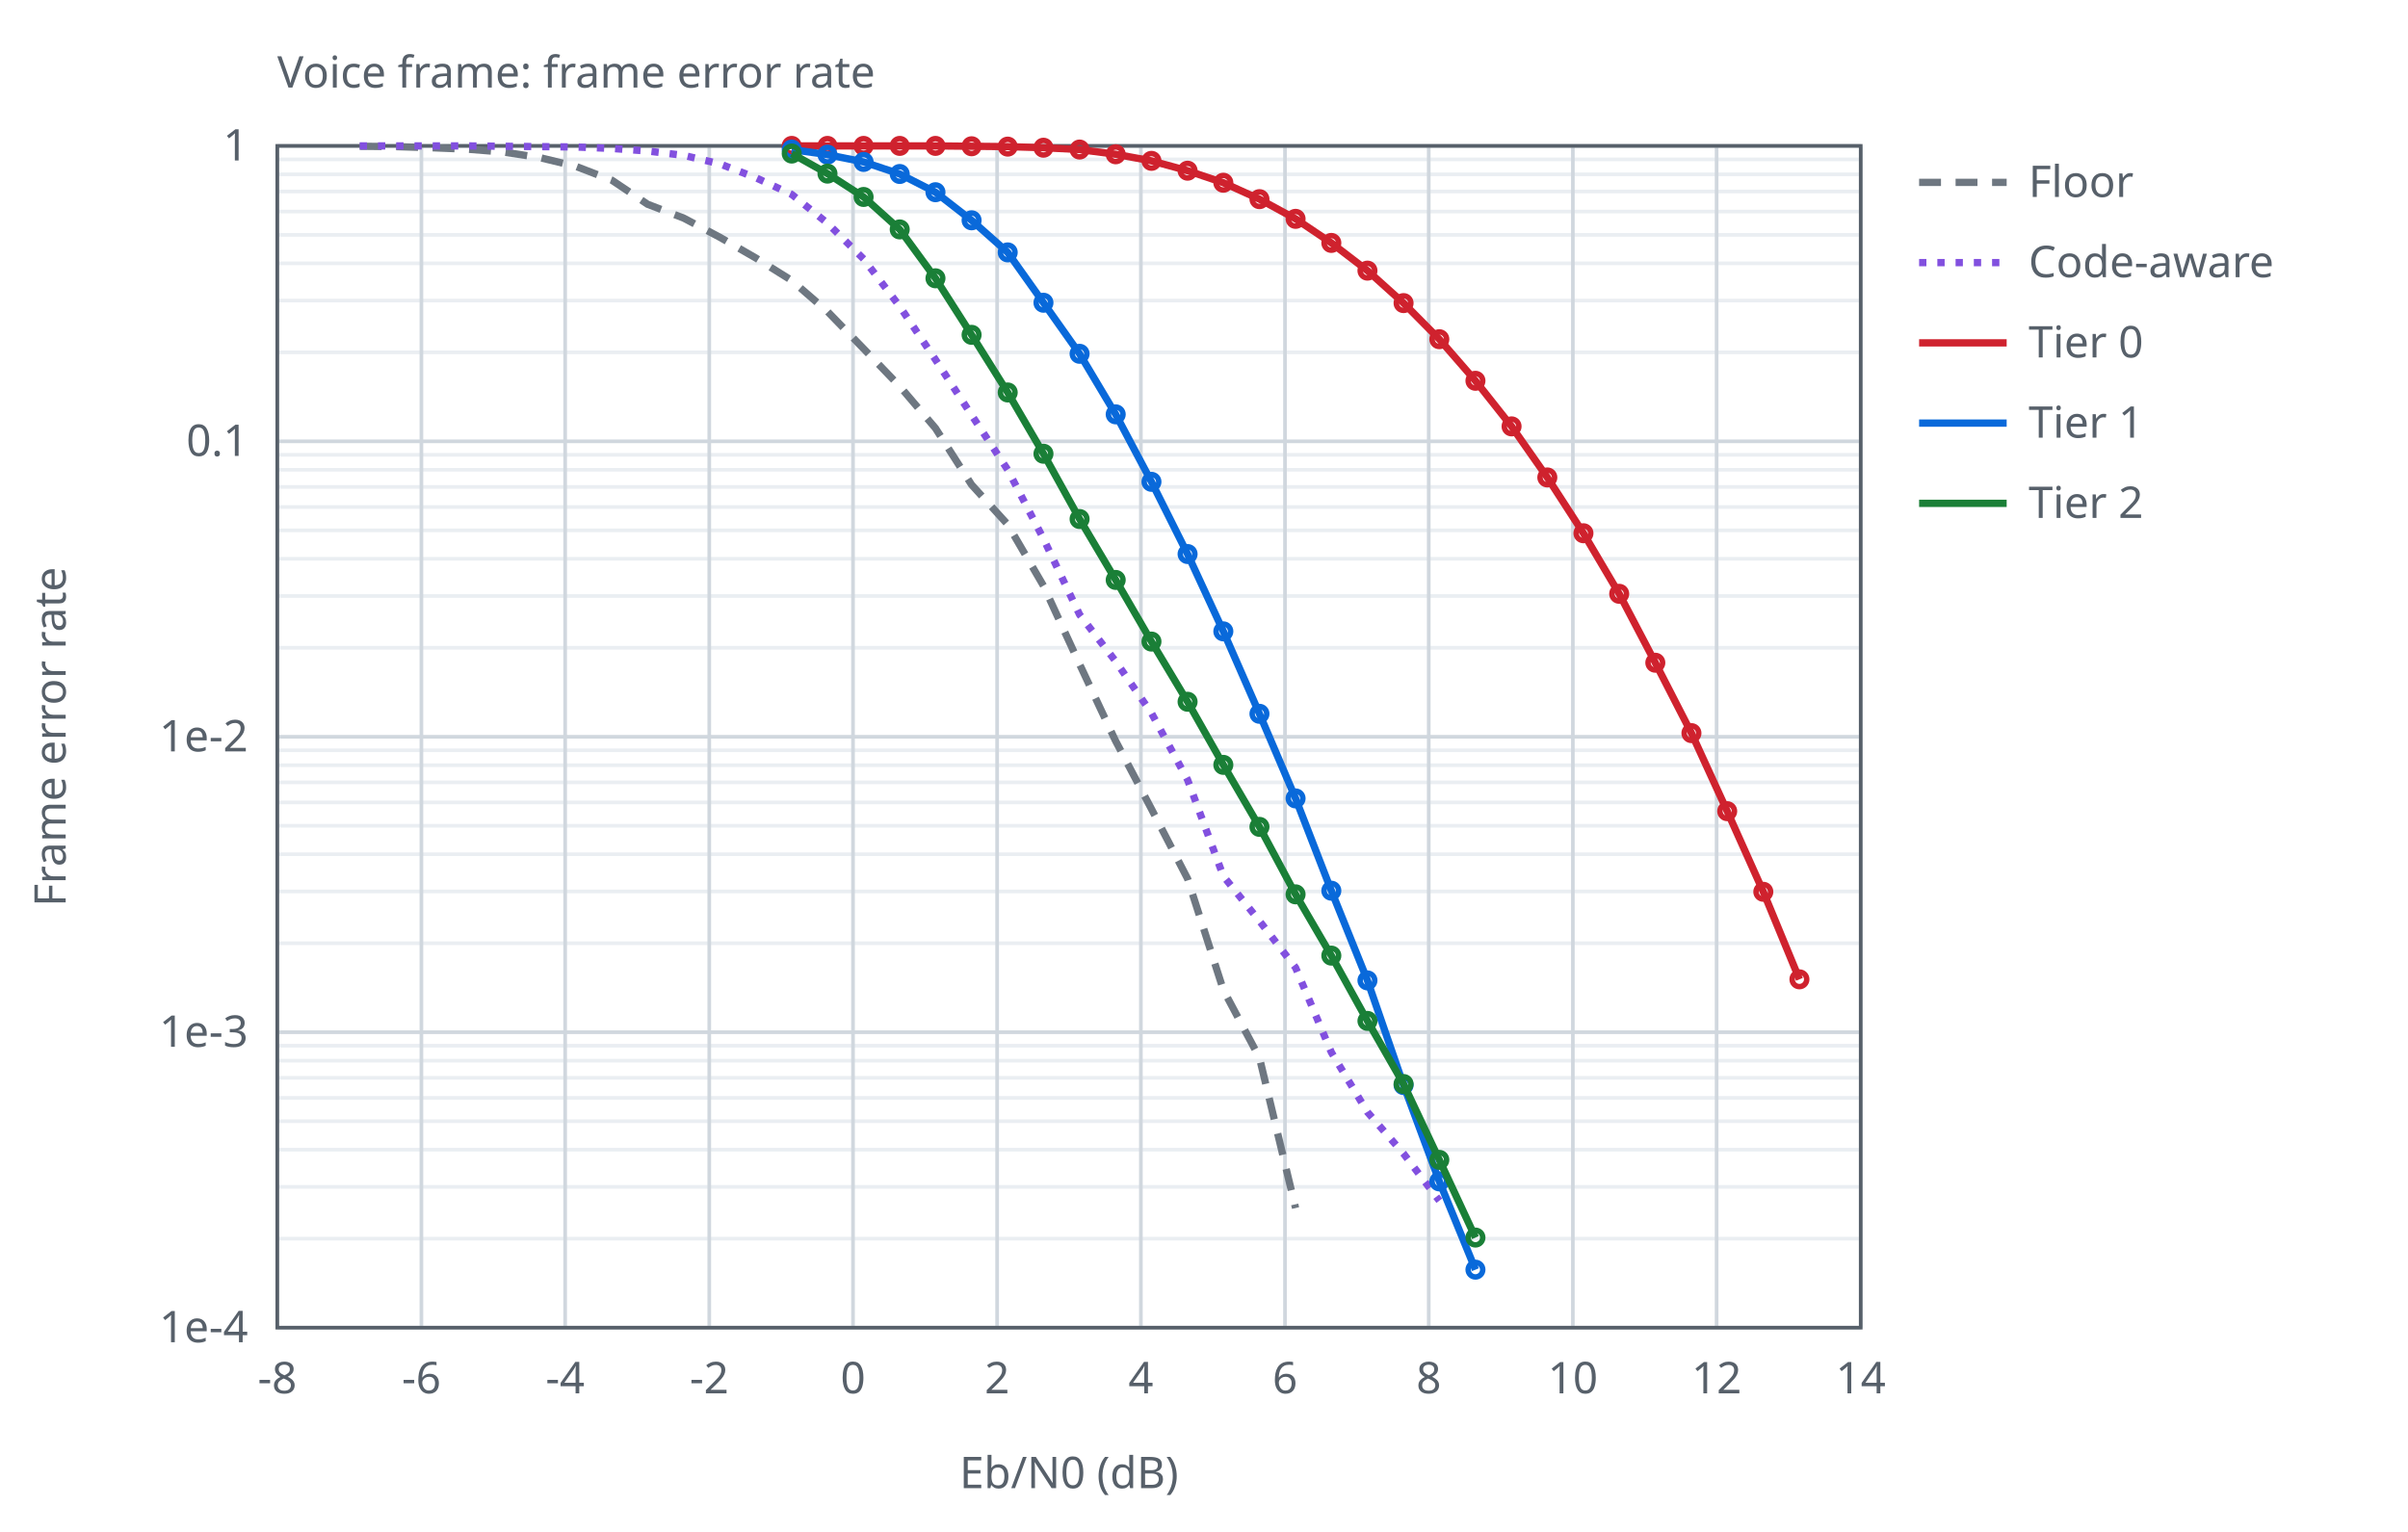
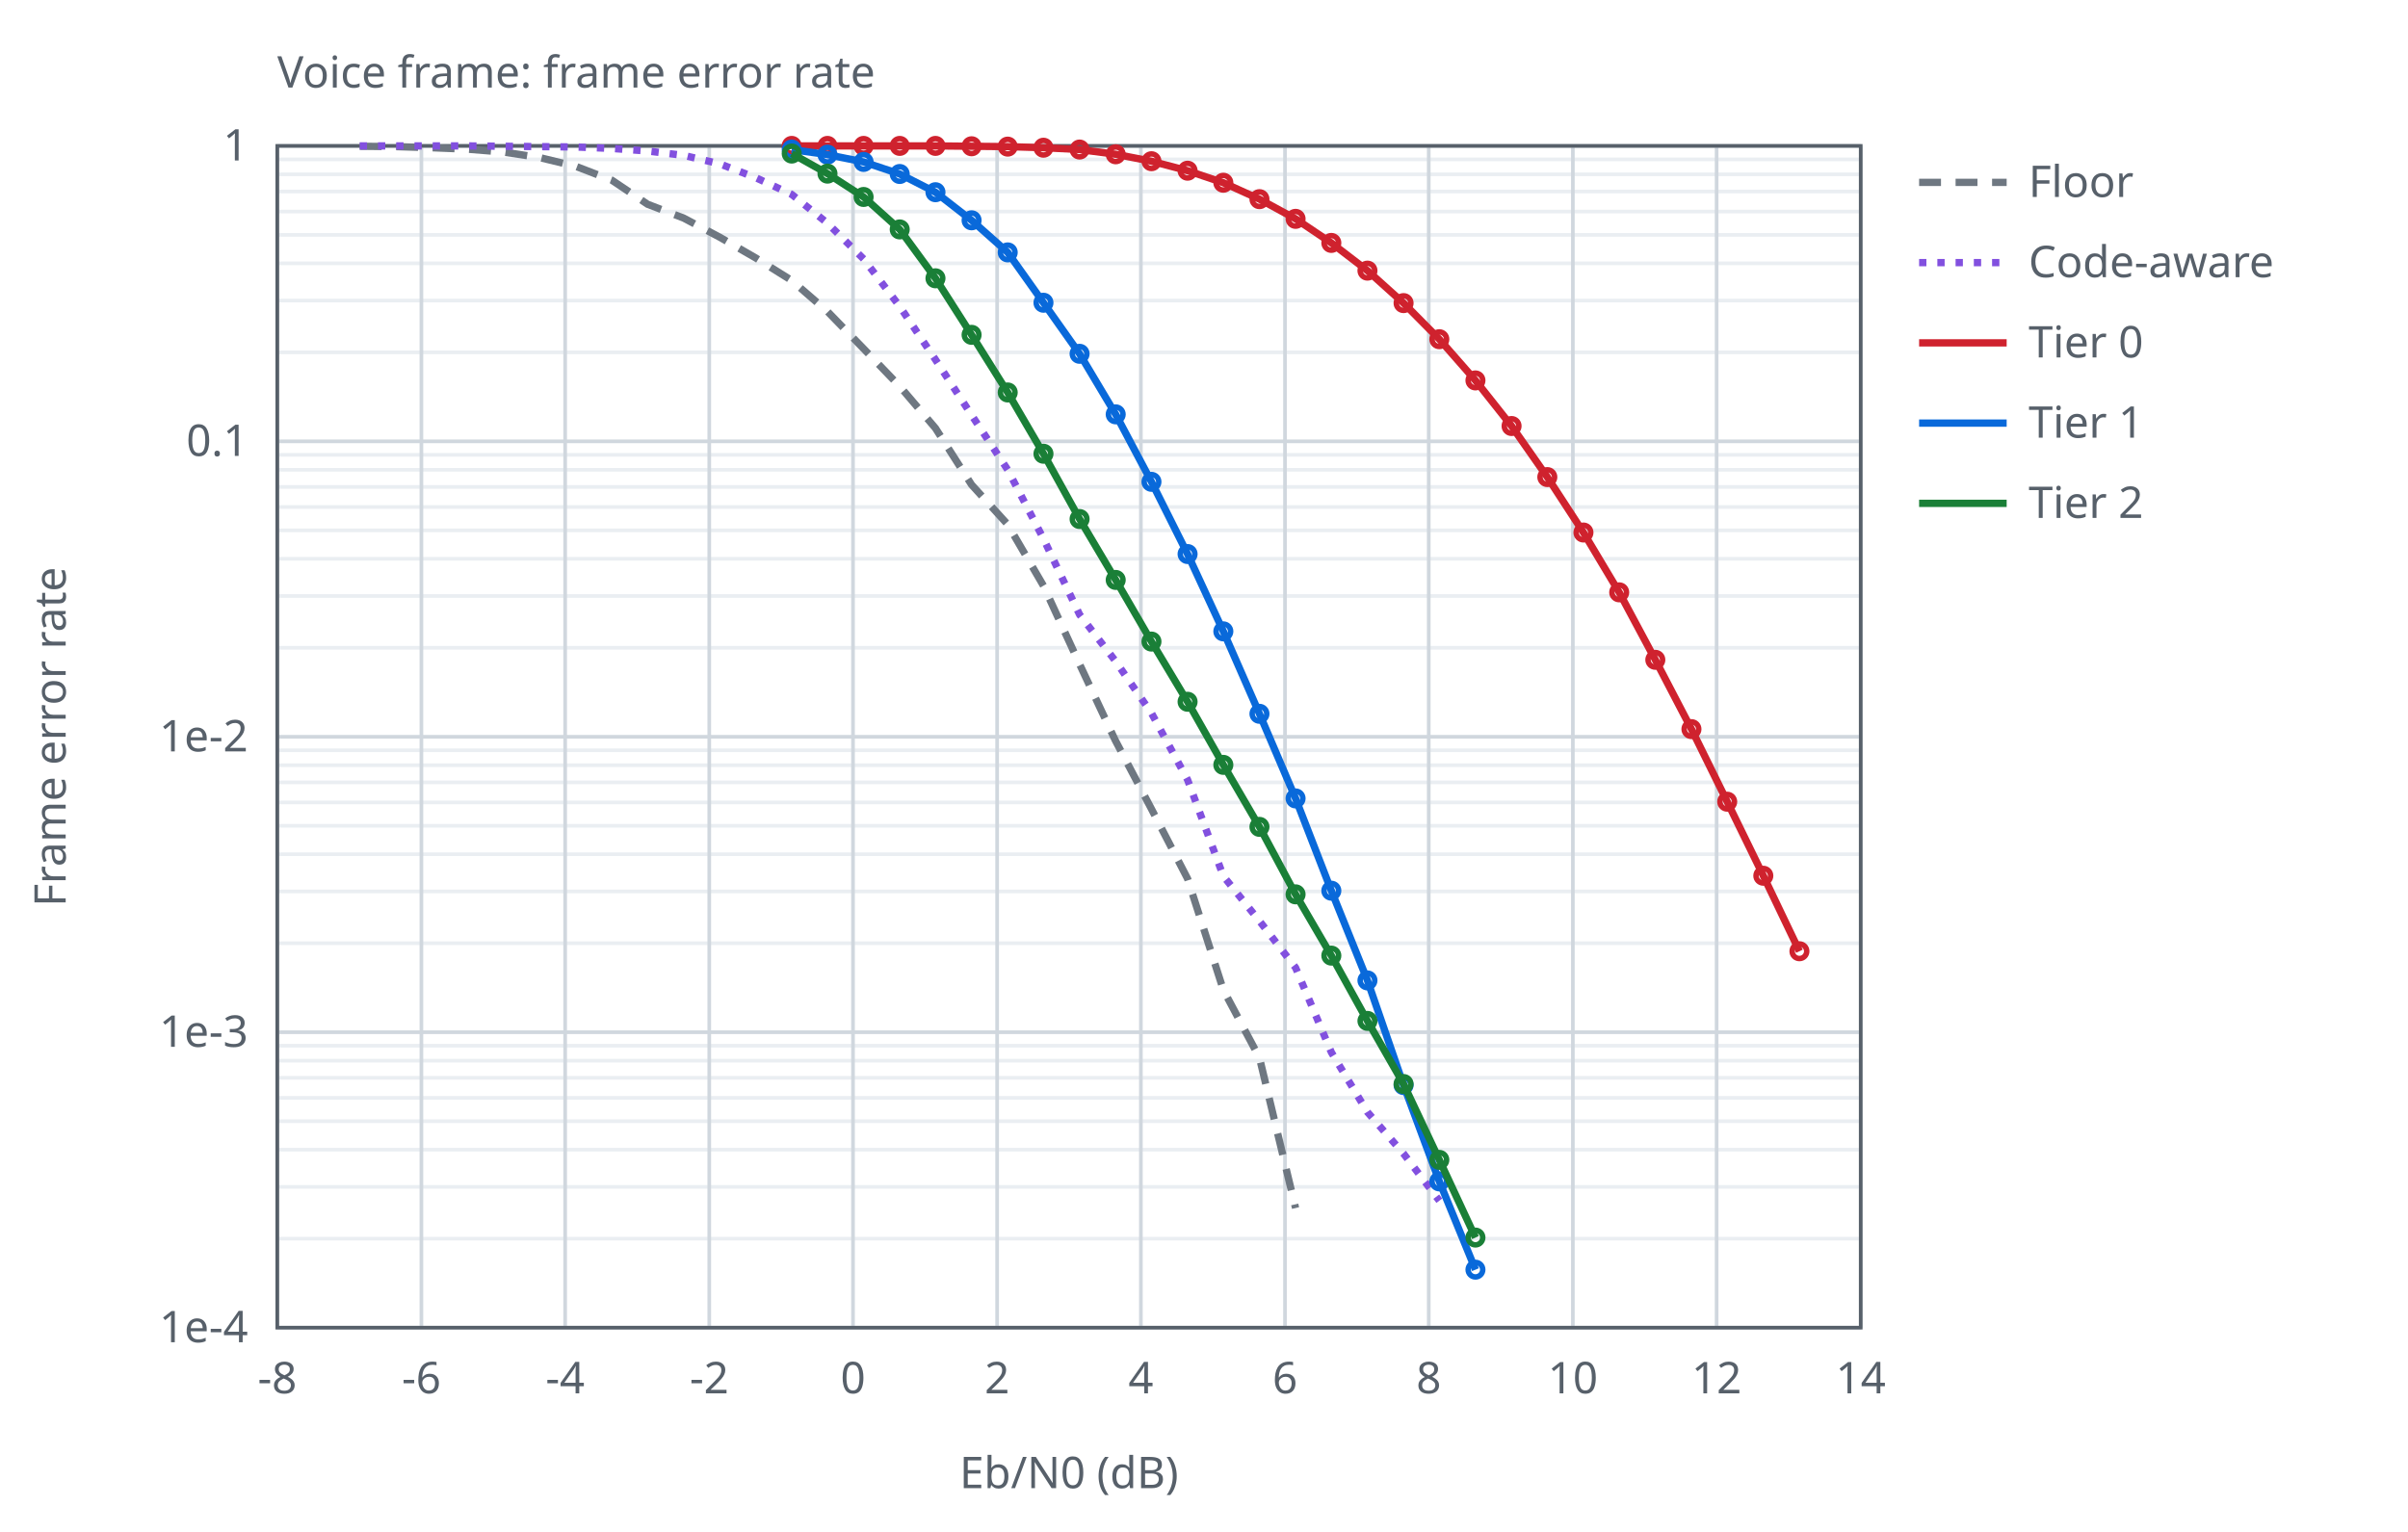
<svg xmlns="http://www.w3.org/2000/svg" width="660" height="420" viewBox="0 0 660 420">
  <style>text{font-family:sans-serif;font-size:12px;fill:#57606a}.ax{stroke:#57606a;stroke-width:1;fill:none}.gr{stroke:#d0d7de;stroke-width:1}.mi{stroke:#eaeef2;stroke-width:1}.s0{stroke:#6e7781}.s1{stroke:#cf222e}.s2{stroke:#0969da}.s3{stroke:#1a7f37}.s4{stroke:#8250df}.l{fill:none;stroke-width:2}.p{fill:none;stroke-width:1.5}@media (prefers-color-scheme:dark){text{fill:#c9d1d9}.ax{stroke:#8b949e}.gr{stroke:#30363d}.mi{stroke:#21262d}.s0{stroke:#8b949e}.s1{stroke:#ff7b72}.s2{stroke:#58a6ff}.s3{stroke:#3fb950}.s4{stroke:#d2a8ff}}</style>
  <text x="76.0" y="24">Voice frame: frame error rate</text>
  <line class="mi" x1="76.0" y1="96.6" x2="510.0" y2="96.6" />
  <line class="mi" x1="76.0" y1="82.4" x2="510.0" y2="82.4" />
  <line class="mi" x1="76.0" y1="72.2" x2="510.0" y2="72.2" />
  <line class="mi" x1="76.0" y1="64.4" x2="510.0" y2="64.4" />
  <line class="mi" x1="76.0" y1="58.0" x2="510.0" y2="58.0" />
  <line class="mi" x1="76.0" y1="52.5" x2="510.0" y2="52.5" />
  <line class="mi" x1="76.0" y1="47.8" x2="510.0" y2="47.8" />
  <line class="mi" x1="76.0" y1="43.7" x2="510.0" y2="43.7" />
  <line class="mi" x1="76.0" y1="177.6" x2="510.0" y2="177.6" />
  <line class="mi" x1="76.0" y1="163.4" x2="510.0" y2="163.4" />
  <line class="mi" x1="76.0" y1="153.2" x2="510.0" y2="153.2" />
  <line class="mi" x1="76.0" y1="145.4" x2="510.0" y2="145.4" />
  <line class="mi" x1="76.0" y1="139.0" x2="510.0" y2="139.0" />
  <line class="mi" x1="76.0" y1="133.5" x2="510.0" y2="133.5" />
  <line class="mi" x1="76.0" y1="128.8" x2="510.0" y2="128.8" />
  <line class="mi" x1="76.0" y1="124.7" x2="510.0" y2="124.7" />
  <line class="mi" x1="76.0" y1="258.6" x2="510.0" y2="258.6" />
  <line class="mi" x1="76.0" y1="244.4" x2="510.0" y2="244.4" />
  <line class="mi" x1="76.0" y1="234.2" x2="510.0" y2="234.2" />
  <line class="mi" x1="76.0" y1="226.4" x2="510.0" y2="226.4" />
  <line class="mi" x1="76.0" y1="220.0" x2="510.0" y2="220.0" />
  <line class="mi" x1="76.0" y1="214.5" x2="510.0" y2="214.5" />
  <line class="mi" x1="76.0" y1="209.8" x2="510.0" y2="209.8" />
  <line class="mi" x1="76.0" y1="205.7" x2="510.0" y2="205.7" />
  <line class="mi" x1="76.0" y1="339.6" x2="510.0" y2="339.6" />
  <line class="mi" x1="76.0" y1="325.4" x2="510.0" y2="325.4" />
  <line class="mi" x1="76.0" y1="315.2" x2="510.0" y2="315.2" />
  <line class="mi" x1="76.0" y1="307.4" x2="510.0" y2="307.4" />
  <line class="mi" x1="76.0" y1="301.0" x2="510.0" y2="301.0" />
  <line class="mi" x1="76.0" y1="295.5" x2="510.0" y2="295.5" />
  <line class="mi" x1="76.0" y1="290.8" x2="510.0" y2="290.8" />
  <line class="mi" x1="76.0" y1="286.7" x2="510.0" y2="286.7" />
  <line class="gr" x1="76.0" y1="364.0" x2="76.0" y2="40.0" />
  <text x="76.0" y="382.0" text-anchor="middle">-8</text>
  <line class="gr" x1="115.5" y1="364.0" x2="115.5" y2="40.0" />
  <text x="115.5" y="382.0" text-anchor="middle">-6</text>
  <line class="gr" x1="154.9" y1="364.0" x2="154.9" y2="40.0" />
  <text x="154.9" y="382.0" text-anchor="middle">-4</text>
  <line class="gr" x1="194.4" y1="364.0" x2="194.4" y2="40.0" />
  <text x="194.4" y="382.0" text-anchor="middle">-2</text>
  <line class="gr" x1="233.8" y1="364.0" x2="233.8" y2="40.0" />
  <text x="233.8" y="382.0" text-anchor="middle">0</text>
  <line class="gr" x1="273.3" y1="364.0" x2="273.3" y2="40.0" />
  <text x="273.3" y="382.0" text-anchor="middle">2</text>
  <line class="gr" x1="312.7" y1="364.0" x2="312.7" y2="40.0" />
  <text x="312.7" y="382.0" text-anchor="middle">4</text>
  <line class="gr" x1="352.2" y1="364.0" x2="352.2" y2="40.0" />
  <text x="352.2" y="382.0" text-anchor="middle">6</text>
  <line class="gr" x1="391.6" y1="364.0" x2="391.6" y2="40.0" />
  <text x="391.6" y="382.0" text-anchor="middle">8</text>
  <line class="gr" x1="431.1" y1="364.0" x2="431.1" y2="40.0" />
  <text x="431.1" y="382.0" text-anchor="middle">10</text>
  <line class="gr" x1="470.5" y1="364.0" x2="470.5" y2="40.0" />
  <text x="470.5" y="382.0" text-anchor="middle">12</text>
  <line class="gr" x1="510.0" y1="364.0" x2="510.0" y2="40.0" />
  <text x="510.0" y="382.0" text-anchor="middle">14</text>
  <line class="gr" x1="76.0" y1="40.0" x2="510.0" y2="40.0" />
  <text x="68.0" y="44.0" text-anchor="end">1</text>
  <line class="gr" x1="76.0" y1="121.0" x2="510.0" y2="121.0" />
  <text x="68.0" y="125.0" text-anchor="end">0.1</text>
  <line class="gr" x1="76.0" y1="202.0" x2="510.0" y2="202.0" />
  <text x="68.0" y="206.0" text-anchor="end">1e-2</text>
  <line class="gr" x1="76.0" y1="283.0" x2="510.0" y2="283.0" />
  <text x="68.0" y="287.0" text-anchor="end">1e-3</text>
  <line class="gr" x1="76.0" y1="364.0" x2="510.0" y2="364.0" />
  <text x="68.0" y="368.0" text-anchor="end">1e-4</text>
  <rect class="ax" x="76.0" y="40.0" width="434.0" height="324.0" />
  <text x="293.0" y="408.0" text-anchor="middle">Eb/N0 (dB)</text>
  <text x="18" y="202.0" text-anchor="middle" transform="rotate(-90 18 202.0)">Frame error rate</text>
  <path class="l s0" stroke-dasharray="6 4" d="M98.6,40.1 L108.5,40.2 L118.3,40.5 L128.2,40.9 L138.1,41.7 L147.9,43.2 L157.8,45.6 L167.7,49.4 L177.5,56.0 L187.4,59.8 L197.2,65.0 L207.1,70.7 L217.0,76.9 L226.8,85.4 L236.7,95.6 L246.6,105.9 L256.4,117.4 L266.3,132.9 L276.2,143.8 L286.0,160.6 L295.9,182.1 L305.7,203.0 L315.6,221.8 L325.5,240.9 L335.3,271.4 L345.2,290.0 L355.1,331.2" />
  <line class="l s0" stroke-dasharray="6 4" x1="526.0" y1="50.0" x2="550.0" y2="50.0" />
  <text x="556.0" y="54.0">Floor</text>
  <path class="l s4" stroke-dasharray="2 3" d="M98.6,40.0 L108.5,40.0 L118.3,40.0 L128.2,40.0 L138.1,40.1 L147.9,40.2 L157.8,40.3 L167.7,40.7 L177.5,41.4 L187.4,42.6 L197.2,44.9 L207.1,48.7 L217.0,53.3 L226.8,61.2 L236.7,71.0 L246.6,84.0 L256.4,98.6 L266.3,113.8 L276.2,128.8 L286.0,147.7 L295.9,168.5 L305.7,181.2 L315.6,195.5 L325.5,213.8 L335.3,240.2 L345.2,252.5 L355.1,265.3 L364.9,288.5 L374.8,304.9 L384.7,316.3 L394.5,329.2" />
  <line class="l s4" stroke-dasharray="2 3" x1="526.0" y1="72.0" x2="550.0" y2="72.0" />
  <text x="556.0" y="76.0">Code-aware</text>
-   <path class="l s1" d="M217.0,40.0 L226.8,40.0 L236.7,40.0 L246.6,40.0 L256.4,40.0 L266.3,40.1 L276.2,40.2 L286.0,40.5 L295.9,41.0 L305.8,42.3 L315.6,44.1 L325.5,46.8 L335.3,50.1 L345.2,54.6 L355.1,60.0 L364.9,66.6 L374.8,74.2 L384.7,83.1 L394.5,93.0 L404.4,104.4 L414.3,116.9 L424.1,130.9 L434.0,146.2 L443.8,162.8 L453.7,181.7 L463.6,201.0 L473.4,222.4 L483.3,244.5 L493.2,268.5" />
+   <path class="l s1" d="M217.0,40.0 L226.8,40.0 L236.7,40.0 L246.6,40.0 L256.4,40.0 L266.3,40.1 L276.2,40.2 L286.0,40.5 L295.9,41.0 L305.8,42.3 L315.6,44.2 L325.5,46.8 L335.3,50.1 L345.2,54.6 L355.1,60.0 L364.9,66.6 L374.8,74.2 L384.7,83.1 L394.5,93.0 L404.4,104.3 L414.3,116.8 L424.1,130.8 L434.0,146.0 L443.8,162.4 L453.7,180.9 L463.6,199.9 L473.4,219.8 L483.3,240.1 L493.2,260.8" />
  <circle class="p s1" cx="217.0" cy="40.0" r="2" />
  <circle class="p s1" cx="226.8" cy="40.0" r="2" />
  <circle class="p s1" cx="236.7" cy="40.0" r="2" />
  <circle class="p s1" cx="246.6" cy="40.0" r="2" />
  <circle class="p s1" cx="256.4" cy="40.0" r="2" />
  <circle class="p s1" cx="266.3" cy="40.1" r="2" />
  <circle class="p s1" cx="276.2" cy="40.2" r="2" />
  <circle class="p s1" cx="286.0" cy="40.5" r="2" />
  <circle class="p s1" cx="295.9" cy="41.0" r="2" />
  <circle class="p s1" cx="305.8" cy="42.3" r="2" />
-   <circle class="p s1" cx="315.6" cy="44.1" r="2" />
+   <circle class="p s1" cx="315.6" cy="44.2" r="2" />
  <circle class="p s1" cx="325.5" cy="46.8" r="2" />
  <circle class="p s1" cx="335.3" cy="50.1" r="2" />
  <circle class="p s1" cx="345.2" cy="54.6" r="2" />
  <circle class="p s1" cx="355.1" cy="60.0" r="2" />
  <circle class="p s1" cx="364.9" cy="66.6" r="2" />
  <circle class="p s1" cx="374.8" cy="74.2" r="2" />
  <circle class="p s1" cx="384.7" cy="83.1" r="2" />
  <circle class="p s1" cx="394.5" cy="93.0" r="2" />
-   <circle class="p s1" cx="404.4" cy="104.4" r="2" />
-   <circle class="p s1" cx="414.3" cy="116.9" r="2" />
-   <circle class="p s1" cx="424.1" cy="130.9" r="2" />
-   <circle class="p s1" cx="434.0" cy="146.2" r="2" />
-   <circle class="p s1" cx="443.8" cy="162.8" r="2" />
-   <circle class="p s1" cx="453.7" cy="181.7" r="2" />
-   <circle class="p s1" cx="463.6" cy="201.0" r="2" />
-   <circle class="p s1" cx="473.4" cy="222.4" r="2" />
-   <circle class="p s1" cx="483.3" cy="244.5" r="2" />
-   <circle class="p s1" cx="493.2" cy="268.5" r="2" />
+   <circle class="p s1" cx="404.4" cy="104.3" r="2" />
+   <circle class="p s1" cx="414.3" cy="116.8" r="2" />
+   <circle class="p s1" cx="424.1" cy="130.8" r="2" />
+   <circle class="p s1" cx="434.0" cy="146.0" r="2" />
+   <circle class="p s1" cx="443.8" cy="162.4" r="2" />
+   <circle class="p s1" cx="453.7" cy="180.9" r="2" />
+   <circle class="p s1" cx="463.6" cy="199.9" r="2" />
+   <circle class="p s1" cx="473.4" cy="219.8" r="2" />
+   <circle class="p s1" cx="483.3" cy="240.1" r="2" />
+   <circle class="p s1" cx="493.2" cy="260.8" r="2" />
  <line class="l s1" x1="526.0" y1="94.0" x2="550.0" y2="94.0" />
  <text x="556.0" y="98.0">Tier 0</text>
  <path class="l s2" d="M217.0,41.0 L226.8,42.4 L236.7,44.4 L246.6,47.7 L256.4,52.7 L266.3,60.4 L276.2,69.2 L286.0,83.0 L295.9,97.0 L305.8,113.6 L315.6,132.1 L325.5,151.9 L335.3,173.1 L345.2,195.7 L355.1,218.9 L364.9,244.2 L374.8,268.8 L384.7,297.5 L394.5,323.9 L404.4,348.1" />
  <circle class="p s2" cx="217.0" cy="41.0" r="2" />
  <circle class="p s2" cx="226.8" cy="42.4" r="2" />
  <circle class="p s2" cx="236.7" cy="44.4" r="2" />
  <circle class="p s2" cx="246.6" cy="47.7" r="2" />
  <circle class="p s2" cx="256.4" cy="52.7" r="2" />
  <circle class="p s2" cx="266.3" cy="60.4" r="2" />
  <circle class="p s2" cx="276.2" cy="69.2" r="2" />
  <circle class="p s2" cx="286.0" cy="83.0" r="2" />
  <circle class="p s2" cx="295.9" cy="97.0" r="2" />
  <circle class="p s2" cx="305.8" cy="113.6" r="2" />
  <circle class="p s2" cx="315.6" cy="132.1" r="2" />
  <circle class="p s2" cx="325.5" cy="151.9" r="2" />
  <circle class="p s2" cx="335.3" cy="173.1" r="2" />
  <circle class="p s2" cx="345.2" cy="195.7" r="2" />
  <circle class="p s2" cx="355.1" cy="218.9" r="2" />
  <circle class="p s2" cx="364.9" cy="244.2" r="2" />
  <circle class="p s2" cx="374.8" cy="268.8" r="2" />
  <circle class="p s2" cx="384.7" cy="297.5" r="2" />
  <circle class="p s2" cx="394.5" cy="323.9" r="2" />
  <circle class="p s2" cx="404.4" cy="348.1" r="2" />
  <line class="l s2" x1="526.0" y1="116.0" x2="550.0" y2="116.0" />
  <text x="556.0" y="120.0">Tier 1</text>
  <path class="l s3" d="M217.0,42.1 L226.8,47.6 L236.7,54.0 L246.6,62.9 L256.4,76.3 L266.3,91.8 L276.2,107.6 L286.0,124.4 L295.9,142.3 L305.8,159.0 L315.6,175.9 L325.5,192.4 L335.3,209.7 L345.2,226.7 L355.1,245.2 L364.9,262.0 L374.8,279.9 L384.7,297.2 L394.5,318.0 L404.4,339.3" />
  <circle class="p s3" cx="217.0" cy="42.1" r="2" />
  <circle class="p s3" cx="226.8" cy="47.6" r="2" />
  <circle class="p s3" cx="236.7" cy="54.0" r="2" />
  <circle class="p s3" cx="246.6" cy="62.9" r="2" />
  <circle class="p s3" cx="256.4" cy="76.3" r="2" />
  <circle class="p s3" cx="266.3" cy="91.8" r="2" />
  <circle class="p s3" cx="276.2" cy="107.6" r="2" />
  <circle class="p s3" cx="286.0" cy="124.4" r="2" />
  <circle class="p s3" cx="295.9" cy="142.3" r="2" />
  <circle class="p s3" cx="305.8" cy="159.0" r="2" />
  <circle class="p s3" cx="315.6" cy="175.9" r="2" />
  <circle class="p s3" cx="325.5" cy="192.4" r="2" />
  <circle class="p s3" cx="335.3" cy="209.7" r="2" />
  <circle class="p s3" cx="345.2" cy="226.7" r="2" />
  <circle class="p s3" cx="355.1" cy="245.2" r="2" />
  <circle class="p s3" cx="364.9" cy="262.0" r="2" />
  <circle class="p s3" cx="374.8" cy="279.9" r="2" />
  <circle class="p s3" cx="384.7" cy="297.2" r="2" />
  <circle class="p s3" cx="394.5" cy="318.0" r="2" />
  <circle class="p s3" cx="404.4" cy="339.3" r="2" />
  <line class="l s3" x1="526.0" y1="138.0" x2="550.0" y2="138.0" />
  <text x="556.0" y="142.0">Tier 2</text>
</svg>
